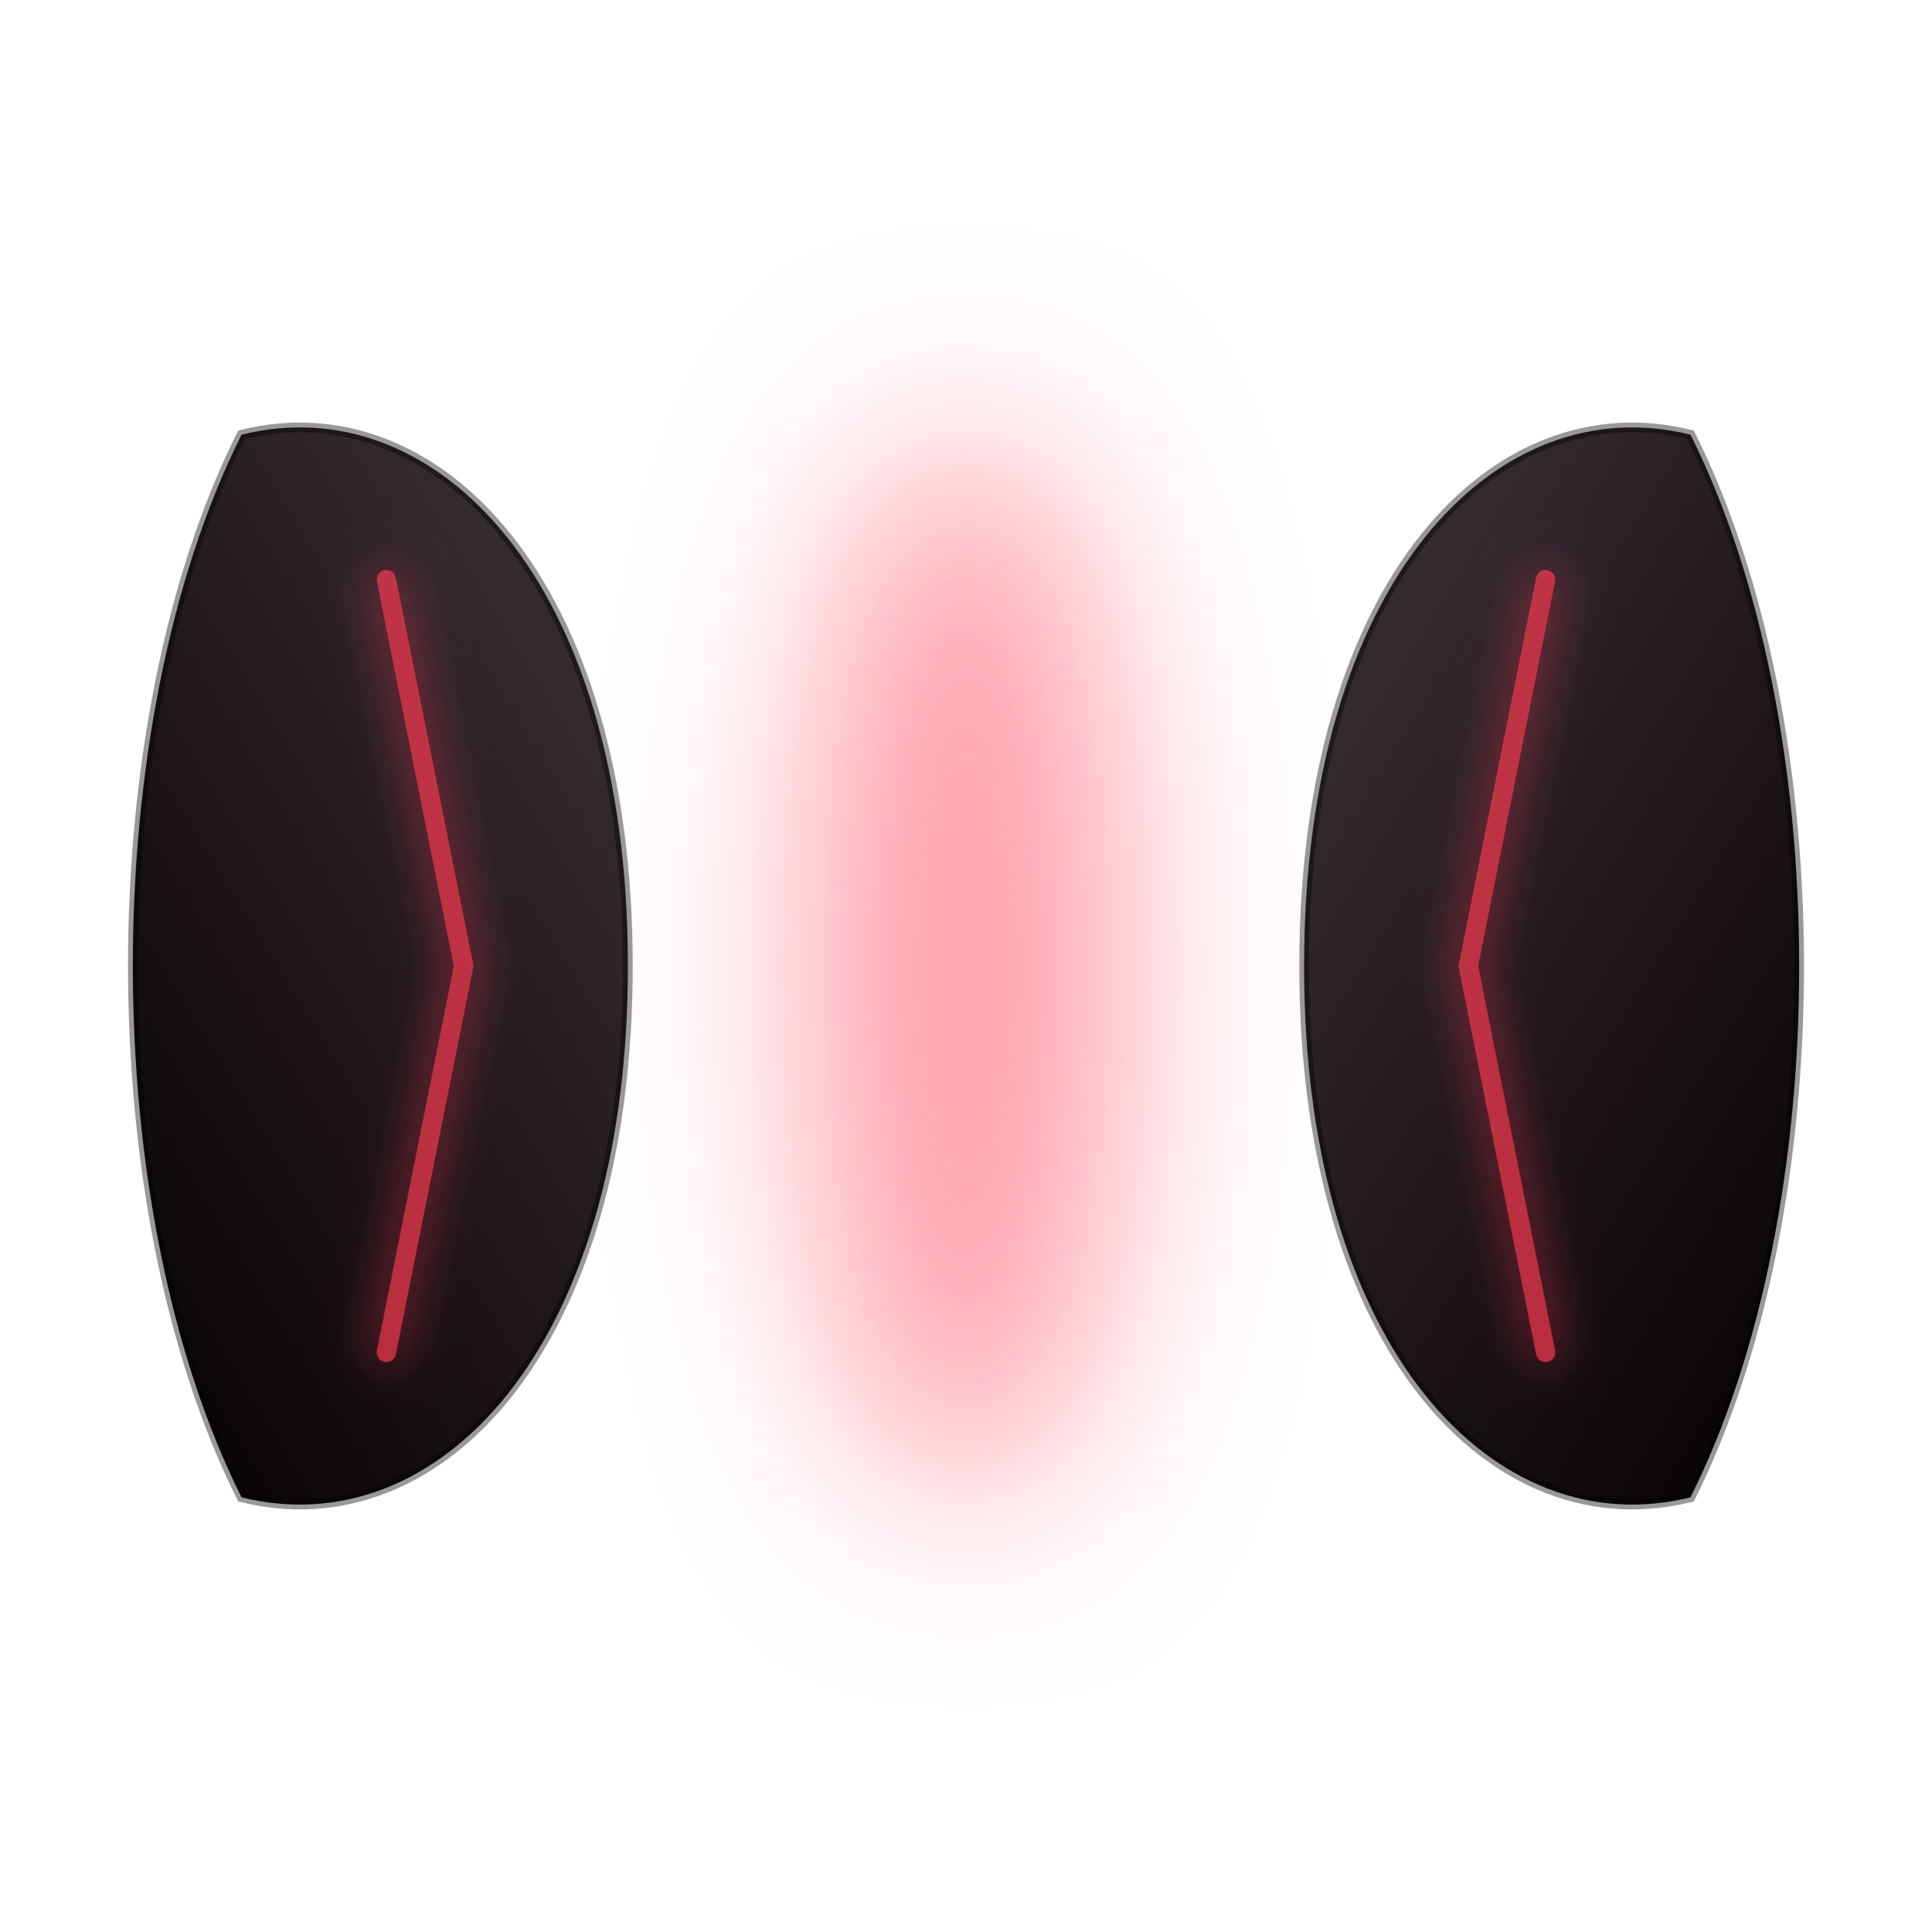
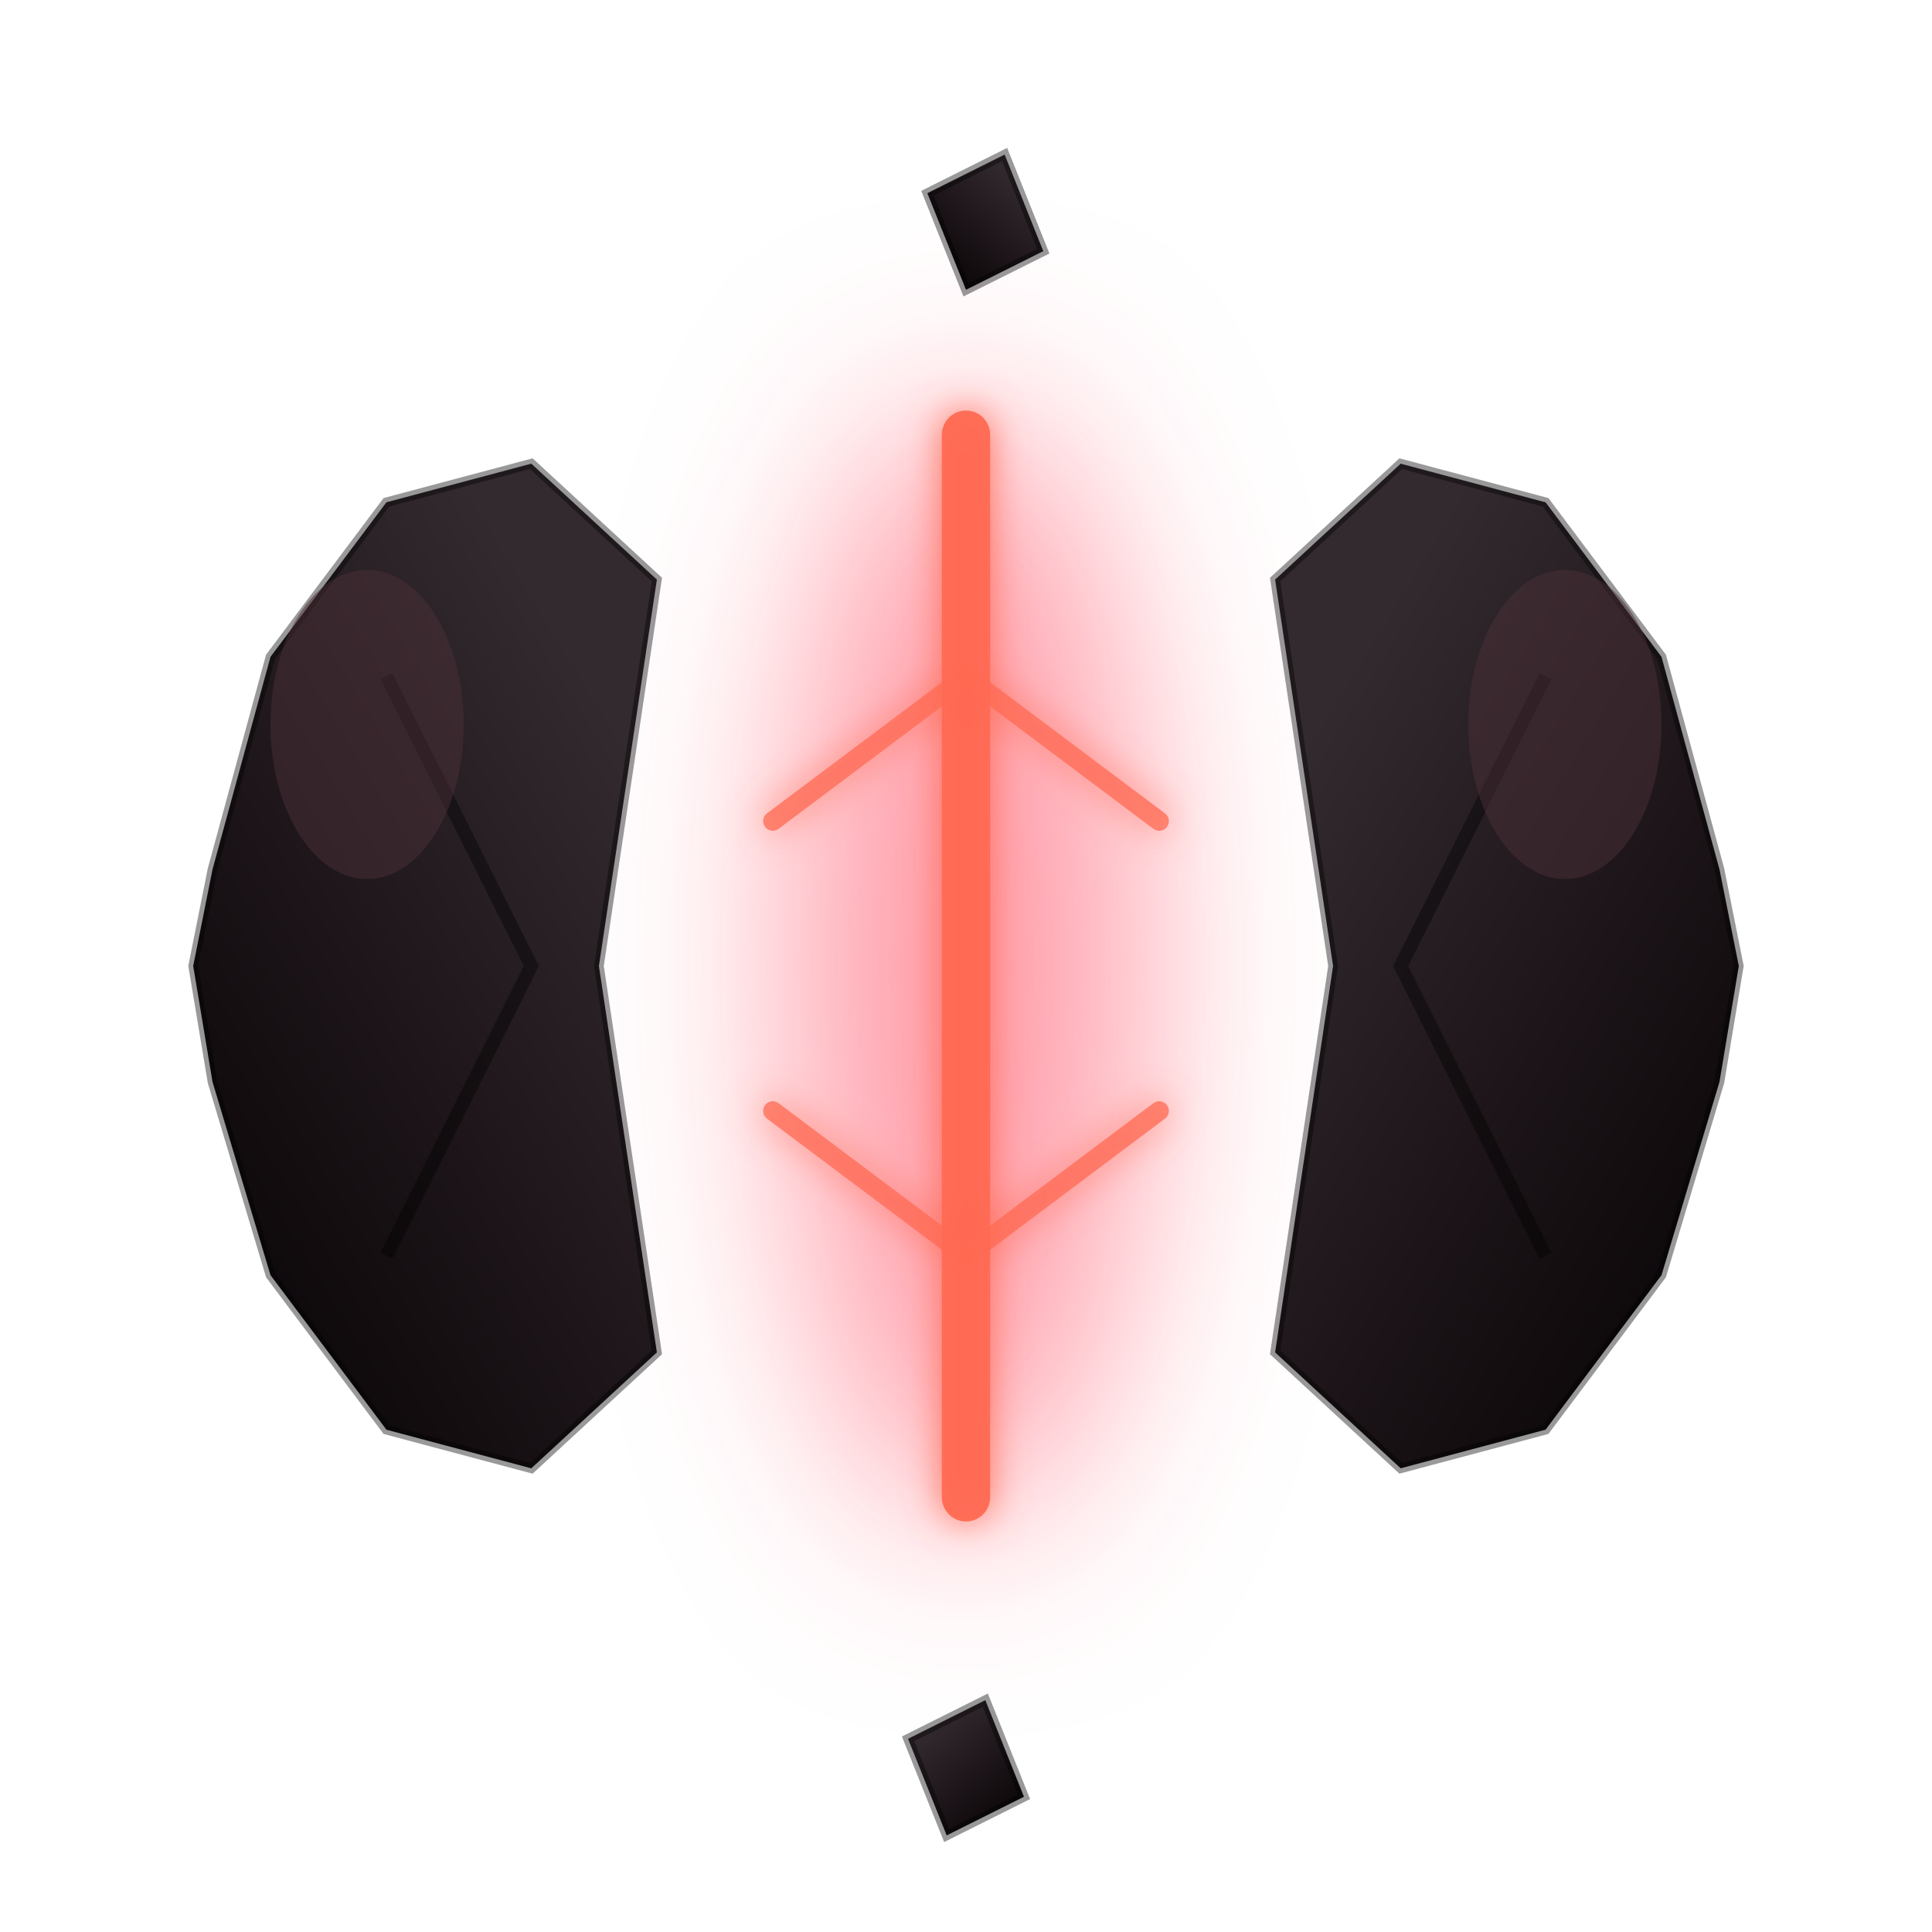
<svg xmlns="http://www.w3.org/2000/svg" viewBox="0 0 200 200">
  <defs>
    <linearGradient id="rockL" x1="70%" y1="10%" x2="10%" y2="90%">
      <stop offset="0%" stop-color="#332a30" />
      <stop offset="55%" stop-color="#1c1418" />
      <stop offset="100%" stop-color="#0a0608" />
    </linearGradient>
    <linearGradient id="rockR" x1="30%" y1="10%" x2="90%" y2="90%">
      <stop offset="0%" stop-color="#332a30" />
      <stop offset="55%" stop-color="#1c1418" />
      <stop offset="100%" stop-color="#0a0608" />
    </linearGradient>
    <filter id="halo" x="-100%" y="-100%" width="300%" height="300%">
      <feGaussianBlur stdDeviation="10" result="b" />
      <feMerge>
        <feMergeNode in="b" />
      </feMerge>
    </filter>
    <filter id="crackGlow" x="-80%" y="-80%" width="260%" height="260%">
-       <feGaussianBlur stdDeviation="2.5" result="b" />
+       <feGaussianBlur stdDeviation="2" result="b" />
      <feMerge>
        <feMergeNode in="b" />
        <feMergeNode in="SourceGraphic" />
      </feMerge>
    </filter>
  </defs>
-   <ellipse cx="100" cy="100" rx="16" ry="55" fill="#ff3b52" opacity="0.5" filter="url(#halo)" />
-   <path d="M65,100 C65,60 45,40 25,45 C10,75 10,125 25,155 C45,160 65,140 65,100 Z" fill="url(#rockL)" stroke="#000" stroke-opacity="0.4" />
-   <path d="M135,100 C135,60 155,40 175,45 C190,75 190,125 175,155 C155,160 135,140 135,100 Z" fill="url(#rockR)" stroke="#000" stroke-opacity="0.4" />
-   <path d="M40,60 L48,100 L40,140" fill="none" stroke="#ff3b52" stroke-width="2" stroke-linecap="round" opacity="0.7" filter="url(#crackGlow)" />
-   <path d="M160,60 L152,100 L160,140" fill="none" stroke="#ff3b52" stroke-width="2" stroke-linecap="round" opacity="0.7" filter="url(#crackGlow)" />
-   <line x1="100" y1="50" x2="100" y2="150" stroke="#ff6a52" stroke-width="5" stroke-linecap="round" filter="url(#crackGlow)" />
+   <ellipse cx="100" cy="100" rx="18" ry="58" fill="#ff3b52" opacity="0.5" filter="url(#halo)" />
+   <polygon points="68,60 55,48 40,52 28,68 22,90 20,100 22,112 28,132 40,148 55,152 68,140 62,100" fill="url(#rockL)" stroke="#000" stroke-opacity="0.4" />
+   <polygon points="132,60 145,48 160,52 172,68 178,90 180,100 178,112 172,132 160,148 145,152 132,140 138,100" fill="url(#rockR)" stroke="#000" stroke-opacity="0.4" />
+   <path d="M40,70 L55,100 L40,130" fill="none" stroke="#000" stroke-width="1.4" opacity="0.4" />
+   <path d="M160,70 L145,100 L160,130" fill="none" stroke="#000" stroke-width="1.4" opacity="0.4" />
+   <ellipse cx="38" cy="75" rx="10" ry="16" fill="#4a2f36" opacity="0.5" />
+   <ellipse cx="162" cy="75" rx="10" ry="16" fill="#4a2f36" opacity="0.5" />
+   <g fill="none" stroke="#ff6a52" stroke-linecap="round" filter="url(#crackGlow)">
+     <path d="M100,45 L100,155" stroke-width="5" opacity="0.95" />
+     <path d="M100,70 L80,85" stroke-width="2" opacity="0.75" />
+     <path d="M100,70 L120,85" stroke-width="2" opacity="0.75" />
+     <path d="M100,130 L80,115" stroke-width="2" opacity="0.75" />
+     <path d="M100,130 L120,115" stroke-width="2" opacity="0.75" />
+   </g>
+   <polygon points="96,20 104,16 108,26 100,30" fill="url(#rockL)" stroke="#000" stroke-opacity="0.4" />
+   <polygon points="94,180 102,176 106,186 98,190" fill="url(#rockR)" stroke="#000" stroke-opacity="0.4" />
</svg>
